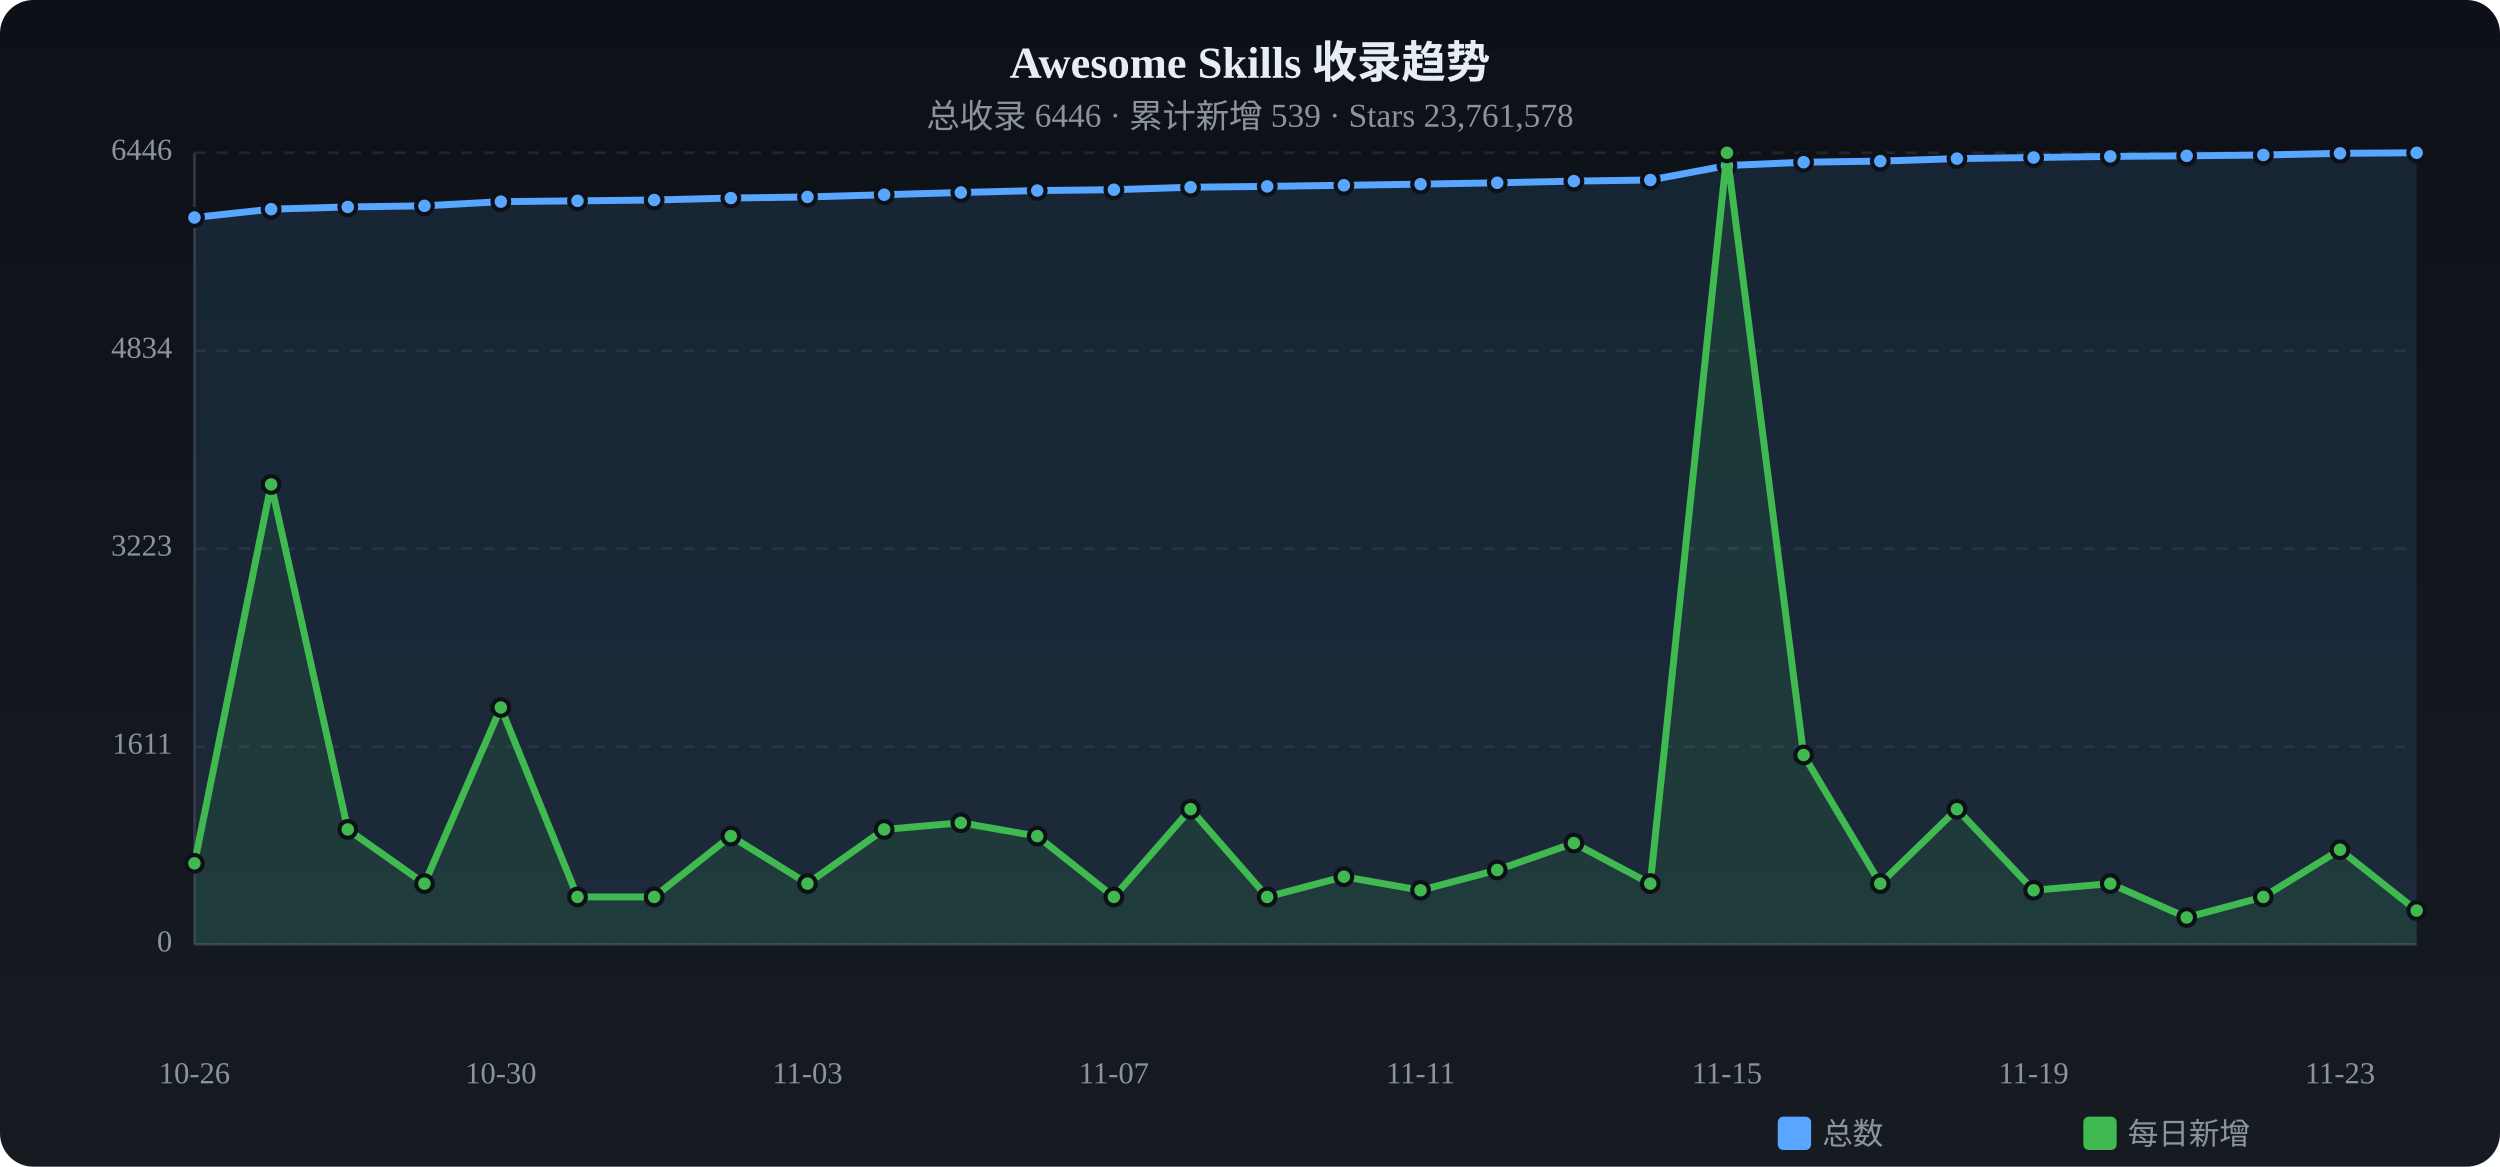
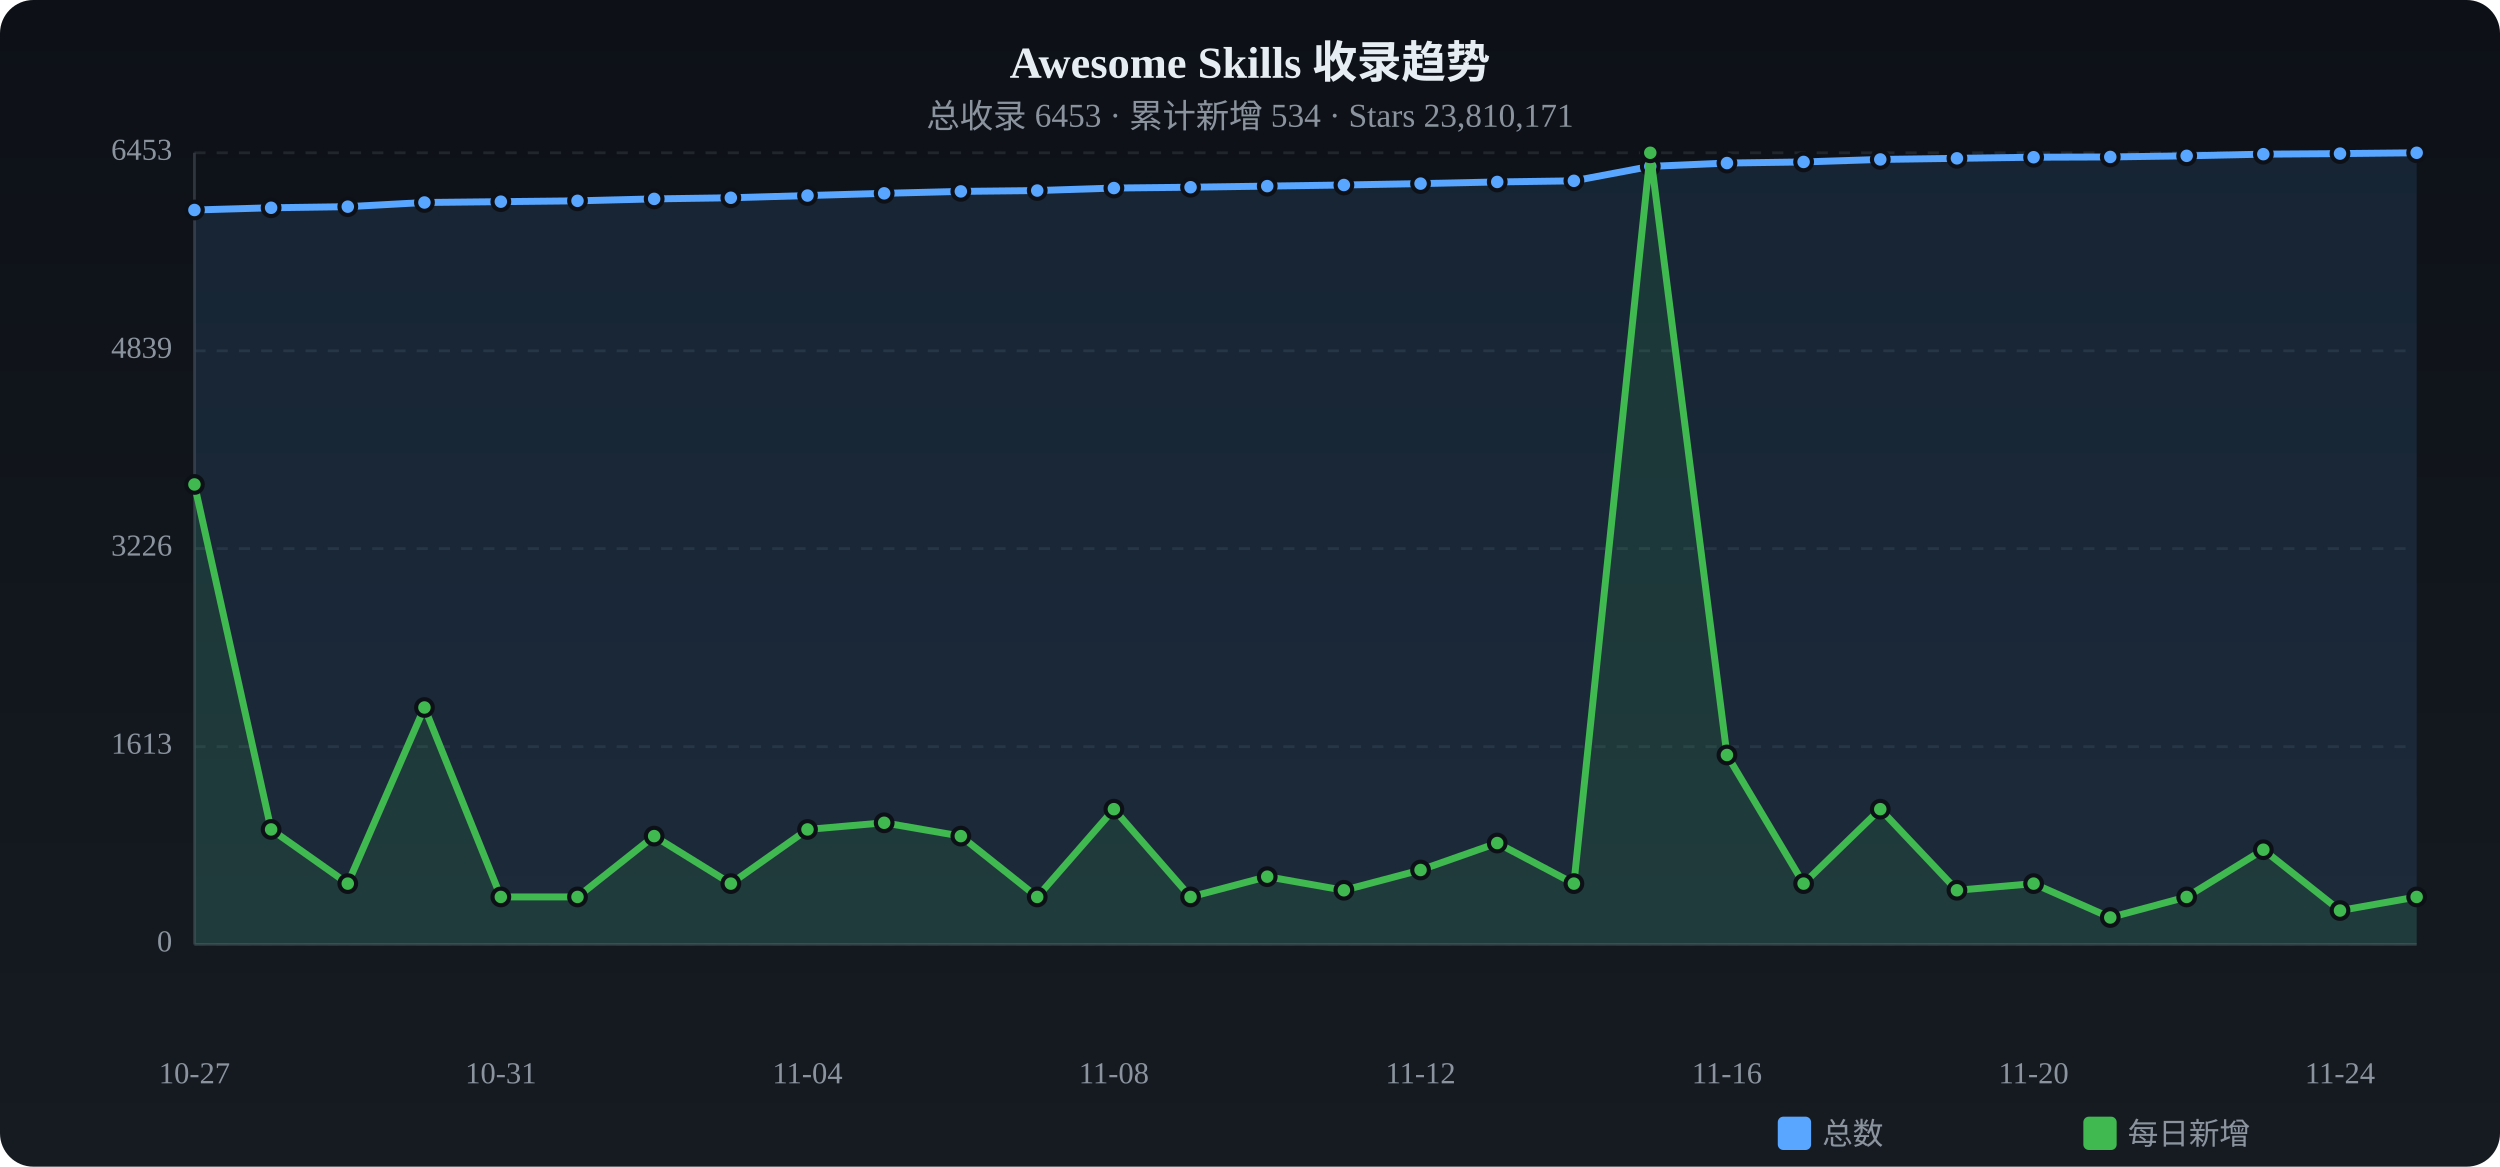
<svg xmlns="http://www.w3.org/2000/svg" viewBox="0 0 900 420" width="900" height="420">
  <defs>
    <linearGradient id="tbg" x1="0%" y1="0%" x2="0%" y2="100%">
      <stop offset="0%" stop-color="#0d1117" />
      <stop offset="100%" stop-color="#161b22" />
    </linearGradient>
  </defs>
  <rect width="900" height="420" rx="12" fill="url(#tbg)" />
  <text x="450.0" y="28" text-anchor="middle" fill="#e6edf3" font-size="16" font-weight="bold">Awesome Skills 收录趋势</text>
-   <text x="450.0" y="46" text-anchor="middle" fill="#8b949e" font-size="12">总收录 6446 · 累计新增 539 · Stars 23,761,578</text>
+   <text x="450.0" y="46" text-anchor="middle" fill="#8b949e" font-size="12">总收录 6453 · 累计新增 534 · Stars 23,810,171</text>
  <text x="62" y="340.0" text-anchor="end" fill="#8b949e" font-size="11" dominant-baseline="middle">0</text>
  <line x1="70" y1="340.0" x2="870" y2="340.0" stroke="#21262d" stroke-dasharray="4 4" />
-   <text x="62" y="268.8" text-anchor="end" fill="#8b949e" font-size="11" dominant-baseline="middle">1611</text>
+   <text x="62" y="268.8" text-anchor="end" fill="#8b949e" font-size="11" dominant-baseline="middle">1613</text>
  <line x1="70" y1="268.8" x2="870" y2="268.8" stroke="#21262d" stroke-dasharray="4 4" />
-   <text x="62" y="197.5" text-anchor="end" fill="#8b949e" font-size="11" dominant-baseline="middle">3223</text>
+   <text x="62" y="197.5" text-anchor="end" fill="#8b949e" font-size="11" dominant-baseline="middle">3226</text>
  <line x1="70" y1="197.5" x2="870" y2="197.5" stroke="#21262d" stroke-dasharray="4 4" />
-   <text x="62" y="126.3" text-anchor="end" fill="#8b949e" font-size="11" dominant-baseline="middle">4834</text>
+   <text x="62" y="126.3" text-anchor="end" fill="#8b949e" font-size="11" dominant-baseline="middle">4839</text>
  <line x1="70" y1="126.3" x2="870" y2="126.3" stroke="#21262d" stroke-dasharray="4 4" />
-   <text x="62" y="55.0" text-anchor="end" fill="#8b949e" font-size="11" dominant-baseline="middle">6446</text>
+   <text x="62" y="55.0" text-anchor="end" fill="#8b949e" font-size="11" dominant-baseline="middle">6453</text>
  <line x1="70" y1="55.0" x2="870" y2="55.0" stroke="#21262d" stroke-dasharray="4 4" />
  <line x1="70" y1="55" x2="70" y2="340" stroke="#30363d" />
  <line x1="70" y1="340" x2="870" y2="340" stroke="#30363d" />
-   <path d="M70.0,78.3 L97.6,75.3 L125.2,74.5 L152.8,74.1 L180.3,72.6 L207.9,72.3 L235.5,72.0 L263.1,71.3 L290.7,70.9 L318.3,70.1 L345.9,69.3 L373.4,68.6 L401.0,68.3 L428.6,67.4 L456.2,67.1 L483.8,66.7 L511.4,66.3 L539.0,65.8 L566.6,65.2 L594.1,64.8 L621.7,59.6 L649.3,58.4 L676.9,58.0 L704.5,57.1 L732.1,56.7 L759.7,56.3 L787.2,56.1 L814.8,55.8 L842.4,55.2 L870.0,55.0 L870.0,340 L70.0,340 Z" fill="#58a6ff" opacity="0.12" />
-   <polyline points="70.0,78.3 97.6,75.3 125.2,74.5 152.8,74.1 180.3,72.6 207.9,72.3 235.5,72.0 263.1,71.3 290.7,70.9 318.3,70.1 345.9,69.3 373.4,68.6 401.0,68.3 428.6,67.4 456.2,67.1 483.8,66.7 511.4,66.3 539.0,65.8 566.6,65.2 594.1,64.8 621.7,59.6 649.3,58.4 676.9,58.0 704.5,57.1 732.1,56.7 759.7,56.3 787.2,56.1 814.8,55.8 842.4,55.2 870.0,55.0" fill="none" stroke="#58a6ff" stroke-width="2.5" stroke-linecap="round" stroke-linejoin="round" />
-   <circle cx="70.0" cy="78.3" r="3" fill="#58a6ff" stroke="#0d1117" stroke-width="1.5" />
-   <circle cx="97.6" cy="75.3" r="3" fill="#58a6ff" stroke="#0d1117" stroke-width="1.5" />
-   <circle cx="125.2" cy="74.5" r="3" fill="#58a6ff" stroke="#0d1117" stroke-width="1.5" />
-   <circle cx="152.8" cy="74.1" r="3" fill="#58a6ff" stroke="#0d1117" stroke-width="1.5" />
+   <path d="M70.0,75.6 L97.6,74.8 L125.2,74.4 L152.8,72.9 L180.3,72.6 L207.9,72.3 L235.5,71.6 L263.1,71.2 L290.7,70.4 L318.3,69.6 L345.9,68.9 L373.4,68.6 L401.0,67.7 L428.6,67.4 L456.2,67.0 L483.8,66.6 L511.4,66.1 L539.0,65.5 L566.6,65.1 L594.1,59.9 L621.7,58.7 L649.3,58.3 L676.9,57.4 L704.5,57.0 L732.1,56.6 L759.7,56.5 L787.2,56.1 L814.8,55.5 L842.4,55.3 L870.0,55.0 L870.0,340 L70.0,340 Z" fill="#58a6ff" opacity="0.12" />
+   <polyline points="70.0,75.6 97.6,74.8 125.2,74.4 152.8,72.9 180.3,72.6 207.9,72.3 235.5,71.6 263.1,71.2 290.7,70.4 318.3,69.6 345.9,68.9 373.4,68.6 401.0,67.7 428.6,67.4 456.2,67.0 483.8,66.6 511.4,66.1 539.0,65.5 566.6,65.1 594.1,59.9 621.7,58.7 649.3,58.3 676.9,57.4 704.5,57.0 732.1,56.6 759.7,56.5 787.2,56.1 814.8,55.5 842.4,55.3 870.0,55.0" fill="none" stroke="#58a6ff" stroke-width="2.5" stroke-linecap="round" stroke-linejoin="round" />
+   <circle cx="70.0" cy="75.6" r="3" fill="#58a6ff" stroke="#0d1117" stroke-width="1.5" />
+   <circle cx="97.6" cy="74.8" r="3" fill="#58a6ff" stroke="#0d1117" stroke-width="1.5" />
+   <circle cx="125.2" cy="74.4" r="3" fill="#58a6ff" stroke="#0d1117" stroke-width="1.5" />
+   <circle cx="152.8" cy="72.9" r="3" fill="#58a6ff" stroke="#0d1117" stroke-width="1.5" />
  <circle cx="180.3" cy="72.6" r="3" fill="#58a6ff" stroke="#0d1117" stroke-width="1.5" />
  <circle cx="207.9" cy="72.3" r="3" fill="#58a6ff" stroke="#0d1117" stroke-width="1.5" />
-   <circle cx="235.5" cy="72.0" r="3" fill="#58a6ff" stroke="#0d1117" stroke-width="1.5" />
-   <circle cx="263.1" cy="71.3" r="3" fill="#58a6ff" stroke="#0d1117" stroke-width="1.5" />
-   <circle cx="290.7" cy="70.9" r="3" fill="#58a6ff" stroke="#0d1117" stroke-width="1.5" />
-   <circle cx="318.3" cy="70.1" r="3" fill="#58a6ff" stroke="#0d1117" stroke-width="1.5" />
-   <circle cx="345.9" cy="69.3" r="3" fill="#58a6ff" stroke="#0d1117" stroke-width="1.5" />
+   <circle cx="235.5" cy="71.6" r="3" fill="#58a6ff" stroke="#0d1117" stroke-width="1.5" />
+   <circle cx="263.1" cy="71.2" r="3" fill="#58a6ff" stroke="#0d1117" stroke-width="1.5" />
+   <circle cx="290.7" cy="70.4" r="3" fill="#58a6ff" stroke="#0d1117" stroke-width="1.5" />
+   <circle cx="318.3" cy="69.6" r="3" fill="#58a6ff" stroke="#0d1117" stroke-width="1.5" />
+   <circle cx="345.9" cy="68.9" r="3" fill="#58a6ff" stroke="#0d1117" stroke-width="1.5" />
  <circle cx="373.4" cy="68.6" r="3" fill="#58a6ff" stroke="#0d1117" stroke-width="1.5" />
-   <circle cx="401.0" cy="68.3" r="3" fill="#58a6ff" stroke="#0d1117" stroke-width="1.5" />
+   <circle cx="401.0" cy="67.7" r="3" fill="#58a6ff" stroke="#0d1117" stroke-width="1.5" />
  <circle cx="428.6" cy="67.4" r="3" fill="#58a6ff" stroke="#0d1117" stroke-width="1.5" />
-   <circle cx="456.2" cy="67.1" r="3" fill="#58a6ff" stroke="#0d1117" stroke-width="1.5" />
-   <circle cx="483.8" cy="66.7" r="3" fill="#58a6ff" stroke="#0d1117" stroke-width="1.5" />
-   <circle cx="511.4" cy="66.3" r="3" fill="#58a6ff" stroke="#0d1117" stroke-width="1.5" />
-   <circle cx="539.0" cy="65.8" r="3" fill="#58a6ff" stroke="#0d1117" stroke-width="1.5" />
-   <circle cx="566.6" cy="65.2" r="3" fill="#58a6ff" stroke="#0d1117" stroke-width="1.5" />
-   <circle cx="594.1" cy="64.8" r="3" fill="#58a6ff" stroke="#0d1117" stroke-width="1.5" />
-   <circle cx="621.7" cy="59.6" r="3" fill="#58a6ff" stroke="#0d1117" stroke-width="1.5" />
-   <circle cx="649.3" cy="58.4" r="3" fill="#58a6ff" stroke="#0d1117" stroke-width="1.5" />
-   <circle cx="676.9" cy="58.0" r="3" fill="#58a6ff" stroke="#0d1117" stroke-width="1.5" />
-   <circle cx="704.5" cy="57.1" r="3" fill="#58a6ff" stroke="#0d1117" stroke-width="1.5" />
-   <circle cx="732.1" cy="56.7" r="3" fill="#58a6ff" stroke="#0d1117" stroke-width="1.5" />
-   <circle cx="759.7" cy="56.3" r="3" fill="#58a6ff" stroke="#0d1117" stroke-width="1.5" />
+   <circle cx="456.2" cy="67.0" r="3" fill="#58a6ff" stroke="#0d1117" stroke-width="1.5" />
+   <circle cx="483.8" cy="66.6" r="3" fill="#58a6ff" stroke="#0d1117" stroke-width="1.5" />
+   <circle cx="511.4" cy="66.1" r="3" fill="#58a6ff" stroke="#0d1117" stroke-width="1.5" />
+   <circle cx="539.0" cy="65.5" r="3" fill="#58a6ff" stroke="#0d1117" stroke-width="1.5" />
+   <circle cx="566.6" cy="65.1" r="3" fill="#58a6ff" stroke="#0d1117" stroke-width="1.5" />
+   <circle cx="594.1" cy="59.9" r="3" fill="#58a6ff" stroke="#0d1117" stroke-width="1.5" />
+   <circle cx="621.7" cy="58.7" r="3" fill="#58a6ff" stroke="#0d1117" stroke-width="1.5" />
+   <circle cx="649.3" cy="58.3" r="3" fill="#58a6ff" stroke="#0d1117" stroke-width="1.5" />
+   <circle cx="676.9" cy="57.4" r="3" fill="#58a6ff" stroke="#0d1117" stroke-width="1.5" />
+   <circle cx="704.5" cy="57.0" r="3" fill="#58a6ff" stroke="#0d1117" stroke-width="1.5" />
+   <circle cx="732.1" cy="56.6" r="3" fill="#58a6ff" stroke="#0d1117" stroke-width="1.5" />
+   <circle cx="759.7" cy="56.5" r="3" fill="#58a6ff" stroke="#0d1117" stroke-width="1.5" />
  <circle cx="787.2" cy="56.1" r="3" fill="#58a6ff" stroke="#0d1117" stroke-width="1.5" />
-   <circle cx="814.8" cy="55.8" r="3" fill="#58a6ff" stroke="#0d1117" stroke-width="1.5" />
-   <circle cx="842.4" cy="55.2" r="3" fill="#58a6ff" stroke="#0d1117" stroke-width="1.5" />
+   <circle cx="814.8" cy="55.5" r="3" fill="#58a6ff" stroke="#0d1117" stroke-width="1.5" />
+   <circle cx="842.4" cy="55.3" r="3" fill="#58a6ff" stroke="#0d1117" stroke-width="1.5" />
  <circle cx="870.0" cy="55.0" r="3" fill="#58a6ff" stroke="#0d1117" stroke-width="1.5" />
-   <path d="M70.0,310.8 L97.6,174.4 L125.2,298.6 L152.8,318.1 L180.3,254.7 L207.9,322.9 L235.5,322.9 L263.1,301.0 L290.7,318.1 L318.3,298.6 L345.9,296.2 L373.4,301.0 L401.0,322.9 L428.6,291.3 L456.2,322.9 L483.8,315.6 L511.4,320.5 L539.0,313.2 L566.6,303.5 L594.1,318.1 L621.7,55.0 L649.3,271.8 L676.9,318.1 L704.5,291.3 L732.1,320.5 L759.7,318.1 L787.2,330.3 L814.8,322.9 L842.4,305.9 L870.0,327.8 L870.0,340 L70.0,340 Z" fill="#3fb950" opacity="0.12" />
-   <polyline points="70.0,310.8 97.6,174.4 125.2,298.6 152.8,318.1 180.3,254.7 207.9,322.9 235.5,322.9 263.1,301.0 290.7,318.1 318.3,298.6 345.9,296.2 373.4,301.0 401.0,322.9 428.6,291.3 456.2,322.9 483.8,315.6 511.4,320.5 539.0,313.2 566.6,303.5 594.1,318.1 621.7,55.0 649.3,271.8 676.9,318.1 704.5,291.3 732.1,320.5 759.7,318.1 787.2,330.3 814.8,322.9 842.4,305.9 870.0,327.8" fill="none" stroke="#3fb950" stroke-width="2.5" stroke-linecap="round" stroke-linejoin="round" />
-   <circle cx="70.0" cy="310.8" r="3" fill="#3fb950" stroke="#0d1117" stroke-width="1.5" />
-   <circle cx="97.6" cy="174.4" r="3" fill="#3fb950" stroke="#0d1117" stroke-width="1.5" />
-   <circle cx="125.2" cy="298.6" r="3" fill="#3fb950" stroke="#0d1117" stroke-width="1.5" />
-   <circle cx="152.8" cy="318.1" r="3" fill="#3fb950" stroke="#0d1117" stroke-width="1.5" />
-   <circle cx="180.3" cy="254.7" r="3" fill="#3fb950" stroke="#0d1117" stroke-width="1.5" />
+   <path d="M70.0,174.4 L97.6,298.6 L125.2,318.1 L152.8,254.7 L180.3,322.9 L207.9,322.9 L235.5,301.0 L263.1,318.1 L290.7,298.6 L318.3,296.2 L345.9,301.0 L373.4,322.9 L401.0,291.3 L428.6,322.9 L456.2,315.6 L483.8,320.5 L511.4,313.2 L539.0,303.5 L566.6,318.1 L594.1,55.0 L621.7,271.8 L649.3,318.1 L676.9,291.3 L704.5,320.5 L732.1,318.1 L759.7,330.3 L787.2,322.9 L814.8,305.9 L842.4,327.8 L870.0,322.9 L870.0,340 L70.0,340 Z" fill="#3fb950" opacity="0.12" />
+   <polyline points="70.0,174.4 97.6,298.6 125.2,318.1 152.8,254.7 180.3,322.9 207.9,322.9 235.5,301.0 263.1,318.1 290.7,298.6 318.3,296.2 345.9,301.0 373.4,322.9 401.0,291.3 428.6,322.9 456.2,315.6 483.8,320.5 511.4,313.2 539.0,303.5 566.6,318.1 594.1,55.0 621.7,271.8 649.3,318.1 676.9,291.3 704.5,320.5 732.1,318.1 759.7,330.3 787.2,322.9 814.8,305.9 842.4,327.8 870.0,322.9" fill="none" stroke="#3fb950" stroke-width="2.5" stroke-linecap="round" stroke-linejoin="round" />
+   <circle cx="70.0" cy="174.4" r="3" fill="#3fb950" stroke="#0d1117" stroke-width="1.5" />
+   <circle cx="97.6" cy="298.6" r="3" fill="#3fb950" stroke="#0d1117" stroke-width="1.5" />
+   <circle cx="125.2" cy="318.1" r="3" fill="#3fb950" stroke="#0d1117" stroke-width="1.5" />
+   <circle cx="152.8" cy="254.7" r="3" fill="#3fb950" stroke="#0d1117" stroke-width="1.5" />
+   <circle cx="180.3" cy="322.9" r="3" fill="#3fb950" stroke="#0d1117" stroke-width="1.5" />
  <circle cx="207.9" cy="322.9" r="3" fill="#3fb950" stroke="#0d1117" stroke-width="1.5" />
-   <circle cx="235.5" cy="322.9" r="3" fill="#3fb950" stroke="#0d1117" stroke-width="1.5" />
-   <circle cx="263.1" cy="301.0" r="3" fill="#3fb950" stroke="#0d1117" stroke-width="1.5" />
-   <circle cx="290.7" cy="318.1" r="3" fill="#3fb950" stroke="#0d1117" stroke-width="1.5" />
-   <circle cx="318.3" cy="298.6" r="3" fill="#3fb950" stroke="#0d1117" stroke-width="1.5" />
-   <circle cx="345.9" cy="296.2" r="3" fill="#3fb950" stroke="#0d1117" stroke-width="1.5" />
-   <circle cx="373.4" cy="301.0" r="3" fill="#3fb950" stroke="#0d1117" stroke-width="1.5" />
-   <circle cx="401.0" cy="322.9" r="3" fill="#3fb950" stroke="#0d1117" stroke-width="1.5" />
-   <circle cx="428.6" cy="291.3" r="3" fill="#3fb950" stroke="#0d1117" stroke-width="1.5" />
-   <circle cx="456.2" cy="322.9" r="3" fill="#3fb950" stroke="#0d1117" stroke-width="1.5" />
-   <circle cx="483.8" cy="315.6" r="3" fill="#3fb950" stroke="#0d1117" stroke-width="1.5" />
-   <circle cx="511.4" cy="320.5" r="3" fill="#3fb950" stroke="#0d1117" stroke-width="1.5" />
-   <circle cx="539.0" cy="313.2" r="3" fill="#3fb950" stroke="#0d1117" stroke-width="1.5" />
-   <circle cx="566.6" cy="303.5" r="3" fill="#3fb950" stroke="#0d1117" stroke-width="1.5" />
-   <circle cx="594.1" cy="318.1" r="3" fill="#3fb950" stroke="#0d1117" stroke-width="1.5" />
-   <circle cx="621.7" cy="55.0" r="3" fill="#3fb950" stroke="#0d1117" stroke-width="1.5" />
-   <circle cx="649.3" cy="271.8" r="3" fill="#3fb950" stroke="#0d1117" stroke-width="1.5" />
-   <circle cx="676.9" cy="318.1" r="3" fill="#3fb950" stroke="#0d1117" stroke-width="1.5" />
-   <circle cx="704.5" cy="291.3" r="3" fill="#3fb950" stroke="#0d1117" stroke-width="1.5" />
-   <circle cx="732.1" cy="320.5" r="3" fill="#3fb950" stroke="#0d1117" stroke-width="1.5" />
-   <circle cx="759.7" cy="318.1" r="3" fill="#3fb950" stroke="#0d1117" stroke-width="1.5" />
-   <circle cx="787.2" cy="330.3" r="3" fill="#3fb950" stroke="#0d1117" stroke-width="1.5" />
-   <circle cx="814.8" cy="322.9" r="3" fill="#3fb950" stroke="#0d1117" stroke-width="1.5" />
-   <circle cx="842.4" cy="305.9" r="3" fill="#3fb950" stroke="#0d1117" stroke-width="1.5" />
-   <circle cx="870.0" cy="327.8" r="3" fill="#3fb950" stroke="#0d1117" stroke-width="1.5" />
-   <text x="70.0" y="390" text-anchor="middle" fill="#8b949e" font-size="11">10-26</text>
-   <text x="180.3" y="390" text-anchor="middle" fill="#8b949e" font-size="11">10-30</text>
-   <text x="290.7" y="390" text-anchor="middle" fill="#8b949e" font-size="11">11-03</text>
-   <text x="401.0" y="390" text-anchor="middle" fill="#8b949e" font-size="11">11-07</text>
-   <text x="511.4" y="390" text-anchor="middle" fill="#8b949e" font-size="11">11-11</text>
-   <text x="621.7" y="390" text-anchor="middle" fill="#8b949e" font-size="11">11-15</text>
-   <text x="732.1" y="390" text-anchor="middle" fill="#8b949e" font-size="11">11-19</text>
-   <text x="842.4" y="390" text-anchor="middle" fill="#8b949e" font-size="11">11-23</text>
+   <circle cx="235.5" cy="301.0" r="3" fill="#3fb950" stroke="#0d1117" stroke-width="1.5" />
+   <circle cx="263.1" cy="318.1" r="3" fill="#3fb950" stroke="#0d1117" stroke-width="1.5" />
+   <circle cx="290.7" cy="298.6" r="3" fill="#3fb950" stroke="#0d1117" stroke-width="1.5" />
+   <circle cx="318.3" cy="296.2" r="3" fill="#3fb950" stroke="#0d1117" stroke-width="1.5" />
+   <circle cx="345.9" cy="301.0" r="3" fill="#3fb950" stroke="#0d1117" stroke-width="1.5" />
+   <circle cx="373.4" cy="322.9" r="3" fill="#3fb950" stroke="#0d1117" stroke-width="1.5" />
+   <circle cx="401.0" cy="291.3" r="3" fill="#3fb950" stroke="#0d1117" stroke-width="1.5" />
+   <circle cx="428.6" cy="322.9" r="3" fill="#3fb950" stroke="#0d1117" stroke-width="1.5" />
+   <circle cx="456.2" cy="315.6" r="3" fill="#3fb950" stroke="#0d1117" stroke-width="1.5" />
+   <circle cx="483.8" cy="320.5" r="3" fill="#3fb950" stroke="#0d1117" stroke-width="1.5" />
+   <circle cx="511.4" cy="313.2" r="3" fill="#3fb950" stroke="#0d1117" stroke-width="1.5" />
+   <circle cx="539.0" cy="303.5" r="3" fill="#3fb950" stroke="#0d1117" stroke-width="1.5" />
+   <circle cx="566.6" cy="318.1" r="3" fill="#3fb950" stroke="#0d1117" stroke-width="1.5" />
+   <circle cx="594.1" cy="55.0" r="3" fill="#3fb950" stroke="#0d1117" stroke-width="1.5" />
+   <circle cx="621.7" cy="271.8" r="3" fill="#3fb950" stroke="#0d1117" stroke-width="1.5" />
+   <circle cx="649.3" cy="318.1" r="3" fill="#3fb950" stroke="#0d1117" stroke-width="1.5" />
+   <circle cx="676.9" cy="291.3" r="3" fill="#3fb950" stroke="#0d1117" stroke-width="1.5" />
+   <circle cx="704.5" cy="320.5" r="3" fill="#3fb950" stroke="#0d1117" stroke-width="1.5" />
+   <circle cx="732.1" cy="318.1" r="3" fill="#3fb950" stroke="#0d1117" stroke-width="1.5" />
+   <circle cx="759.7" cy="330.3" r="3" fill="#3fb950" stroke="#0d1117" stroke-width="1.5" />
+   <circle cx="787.2" cy="322.9" r="3" fill="#3fb950" stroke="#0d1117" stroke-width="1.5" />
+   <circle cx="814.8" cy="305.9" r="3" fill="#3fb950" stroke="#0d1117" stroke-width="1.5" />
+   <circle cx="842.4" cy="327.8" r="3" fill="#3fb950" stroke="#0d1117" stroke-width="1.5" />
+   <circle cx="870.0" cy="322.9" r="3" fill="#3fb950" stroke="#0d1117" stroke-width="1.5" />
+   <text x="70.0" y="390" text-anchor="middle" fill="#8b949e" font-size="11">10-27</text>
+   <text x="180.3" y="390" text-anchor="middle" fill="#8b949e" font-size="11">10-31</text>
+   <text x="290.7" y="390" text-anchor="middle" fill="#8b949e" font-size="11">11-04</text>
+   <text x="401.0" y="390" text-anchor="middle" fill="#8b949e" font-size="11">11-08</text>
+   <text x="511.4" y="390" text-anchor="middle" fill="#8b949e" font-size="11">11-12</text>
+   <text x="621.7" y="390" text-anchor="middle" fill="#8b949e" font-size="11">11-16</text>
+   <text x="732.1" y="390" text-anchor="middle" fill="#8b949e" font-size="11">11-20</text>
+   <text x="842.4" y="390" text-anchor="middle" fill="#8b949e" font-size="11">11-24</text>
  <rect x="640" y="402" width="12" height="12" rx="2" fill="#58a6ff" />
  <text x="656" y="412" fill="#8b949e" font-size="11">总数</text>
  <rect x="750" y="402" width="12" height="12" rx="2" fill="#3fb950" />
  <text x="766" y="412" fill="#8b949e" font-size="11">每日新增</text>
</svg>
